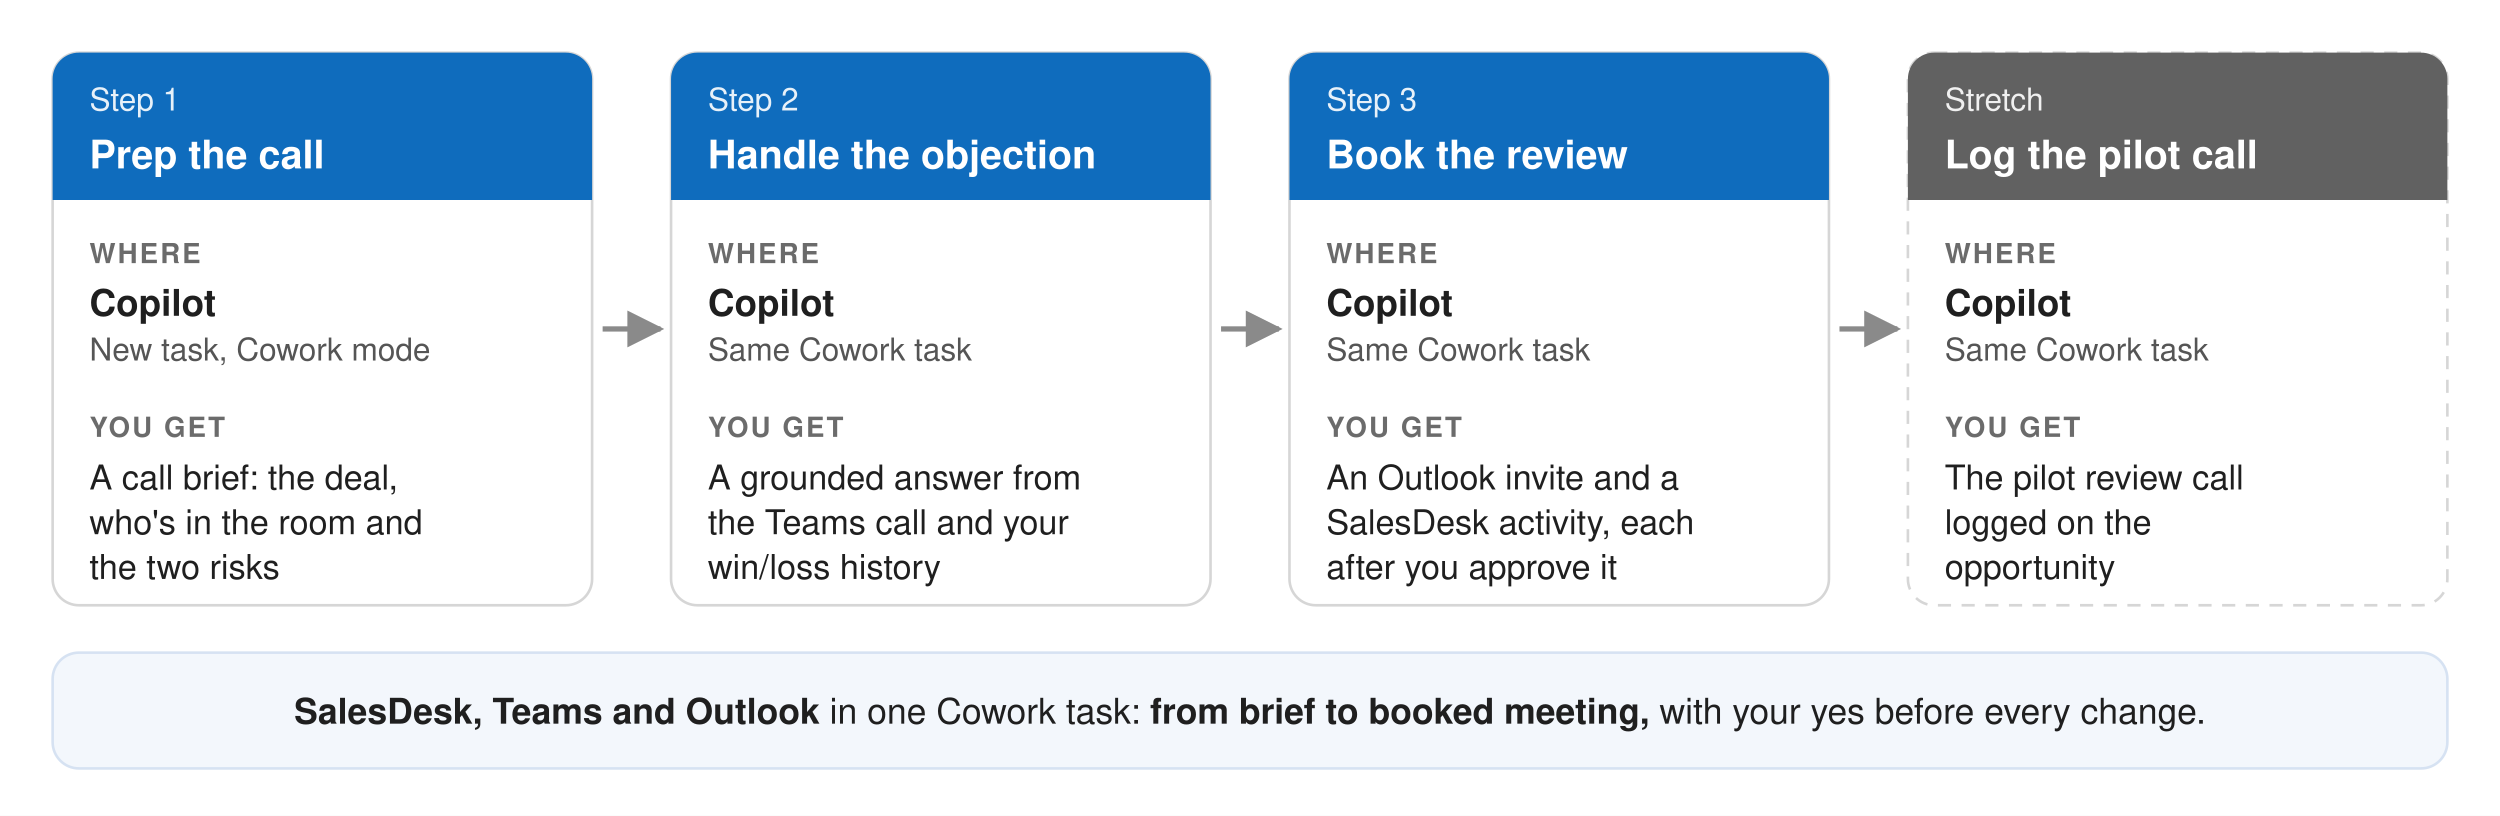
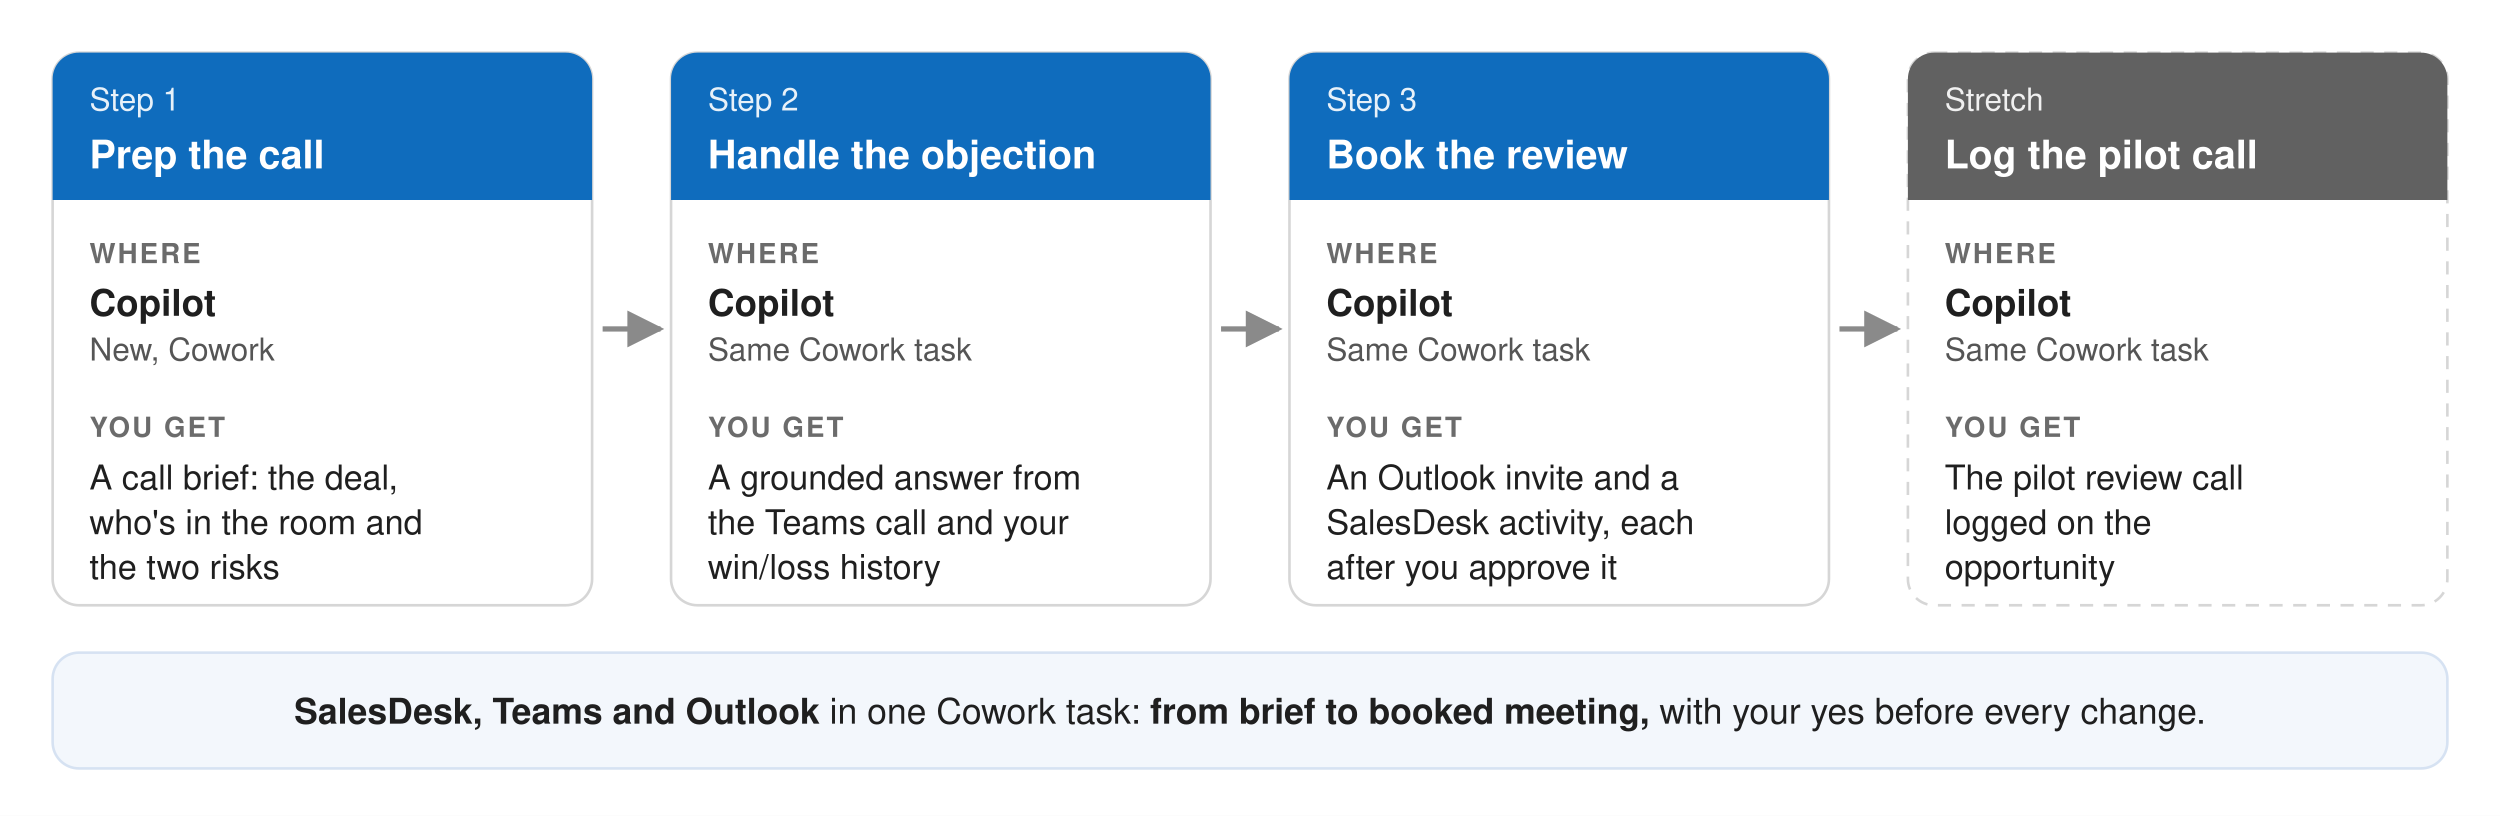
<svg xmlns="http://www.w3.org/2000/svg" viewBox="0 0 950 310" width="950" height="310" font-family="Segoe UI, Helvetica, Arial, sans-serif">
  <defs>
    <marker id="arrow" viewBox="0 0 10 10" refX="9" refY="5" markerWidth="7" markerHeight="7" orient="auto">
      <path d="M0,0 L10,5 L0,10 z" fill="#8A8A8A" />
    </marker>
    <style>
      .label { font-size: 10.5px; font-weight: 700; fill: #6B6B6B; letter-spacing: 0.8px; }
      .where { font-size: 14px; font-weight: 600; fill: #1F1F1F; }
      .hint { font-size: 12px; fill: #555555; }
      .get { font-size: 13px; fill: #1F1F1F; }
      .step { font-size: 12px; fill: #FFFFFF; fill-opacity: 0.9; }
      .title { font-size: 15px; font-weight: 700; fill: #FFFFFF; }
    </style>
  </defs>
  <rect x="0" y="0" width="950" height="310" fill="#FFFFFF" />
  <rect x="20" y="20" width="205" height="210" rx="10" fill="#FFFFFF" stroke="#D6D6D6" />
  <path d="M20,76 V30 a10,10 0 0 1 10,-10 H215 a10,10 0 0 1 10,10 V76 z" fill="#0F6CBD" />
  <text x="34" y="42" class="step">Step 1</text>
  <text x="34" y="64" class="title">Prep the call</text>
  <text x="34" y="100" class="label">WHERE</text>
  <text x="34" y="120" class="where">Copilot</text>
-   <text x="34" y="137" class="hint">New task, Cowork mode</text>
+   <text x="34" y="137" class="hint">New, Cowork</text>
  <text x="34" y="166" class="label">YOU GET</text>
  <text x="34" y="186" class="get">A call brief: the deal,</text>
  <text x="34" y="203" class="get">who's in the room and</text>
  <text x="34" y="220" class="get">the two risks</text>
  <line x1="229" y1="125" x2="251" y2="125" stroke="#8A8A8A" stroke-width="2" marker-end="url(#arrow)" />
  <rect x="255" y="20" width="205" height="210" rx="10" fill="#FFFFFF" stroke="#D6D6D6" />
  <path d="M255,76 V30 a10,10 0 0 1 10,-10 H450 a10,10 0 0 1 10,10 V76 z" fill="#0F6CBD" />
  <text x="269" y="42" class="step">Step 2</text>
  <text x="269" y="64" class="title">Handle the objection</text>
  <text x="269" y="100" class="label">WHERE</text>
  <text x="269" y="120" class="where">Copilot</text>
  <text x="269" y="137" class="hint">Same Cowork task</text>
  <text x="269" y="166" class="label">YOU GET</text>
  <text x="269" y="186" class="get">A grounded answer from</text>
  <text x="269" y="203" class="get">the Teams call and your</text>
  <text x="269" y="220" class="get">win/loss history</text>
  <line x1="464" y1="125" x2="486" y2="125" stroke="#8A8A8A" stroke-width="2" marker-end="url(#arrow)" />
  <rect x="490" y="20" width="205" height="210" rx="10" fill="#FFFFFF" stroke="#D6D6D6" />
  <path d="M490,76 V30 a10,10 0 0 1 10,-10 H685 a10,10 0 0 1 10,10 V76 z" fill="#0F6CBD" />
  <text x="504" y="42" class="step">Step 3</text>
  <text x="504" y="64" class="title">Book the review</text>
  <text x="504" y="100" class="label">WHERE</text>
  <text x="504" y="120" class="where">Copilot</text>
  <text x="504" y="137" class="hint">Same Cowork task</text>
  <text x="504" y="166" class="label">YOU GET</text>
  <text x="504" y="186" class="get">An Outlook invite and a</text>
  <text x="504" y="203" class="get">SalesDesk activity, each</text>
  <text x="504" y="220" class="get">after you approve it</text>
  <line x1="699" y1="125" x2="721" y2="125" stroke="#8A8A8A" stroke-width="2" marker-end="url(#arrow)" />
  <rect x="725" y="20" width="205" height="210" rx="10" fill="#FFFFFF" stroke="#D6D6D6" stroke-dasharray="5,4" />
  <path d="M725,76 V30 a10,10 0 0 1 10,-10 H920 a10,10 0 0 1 10,10 V76 z" fill="#616161" />
  <text x="739" y="42" class="step">Stretch</text>
  <text x="739" y="64" class="title">Log the pilot call</text>
  <text x="739" y="100" class="label">WHERE</text>
  <text x="739" y="120" class="where">Copilot</text>
  <text x="739" y="137" class="hint">Same Cowork task</text>
  <text x="739" y="166" class="label">YOU GET</text>
  <text x="739" y="186" class="get">The pilot review call</text>
  <text x="739" y="203" class="get">logged on the</text>
  <text x="739" y="220" class="get">opportunity</text>
  <rect x="20" y="248" width="910" height="44" rx="10" fill="#F3F7FC" stroke="#D6E2F2" />
  <text x="475" y="275" text-anchor="middle" font-size="13.5" fill="#1F1F1F">
    <tspan font-weight="700">SalesDesk, Teams and Outlook</tspan> in one Cowork task: <tspan font-weight="700">from brief to booked meeting,</tspan> with your yes before every change.</text>
</svg>
